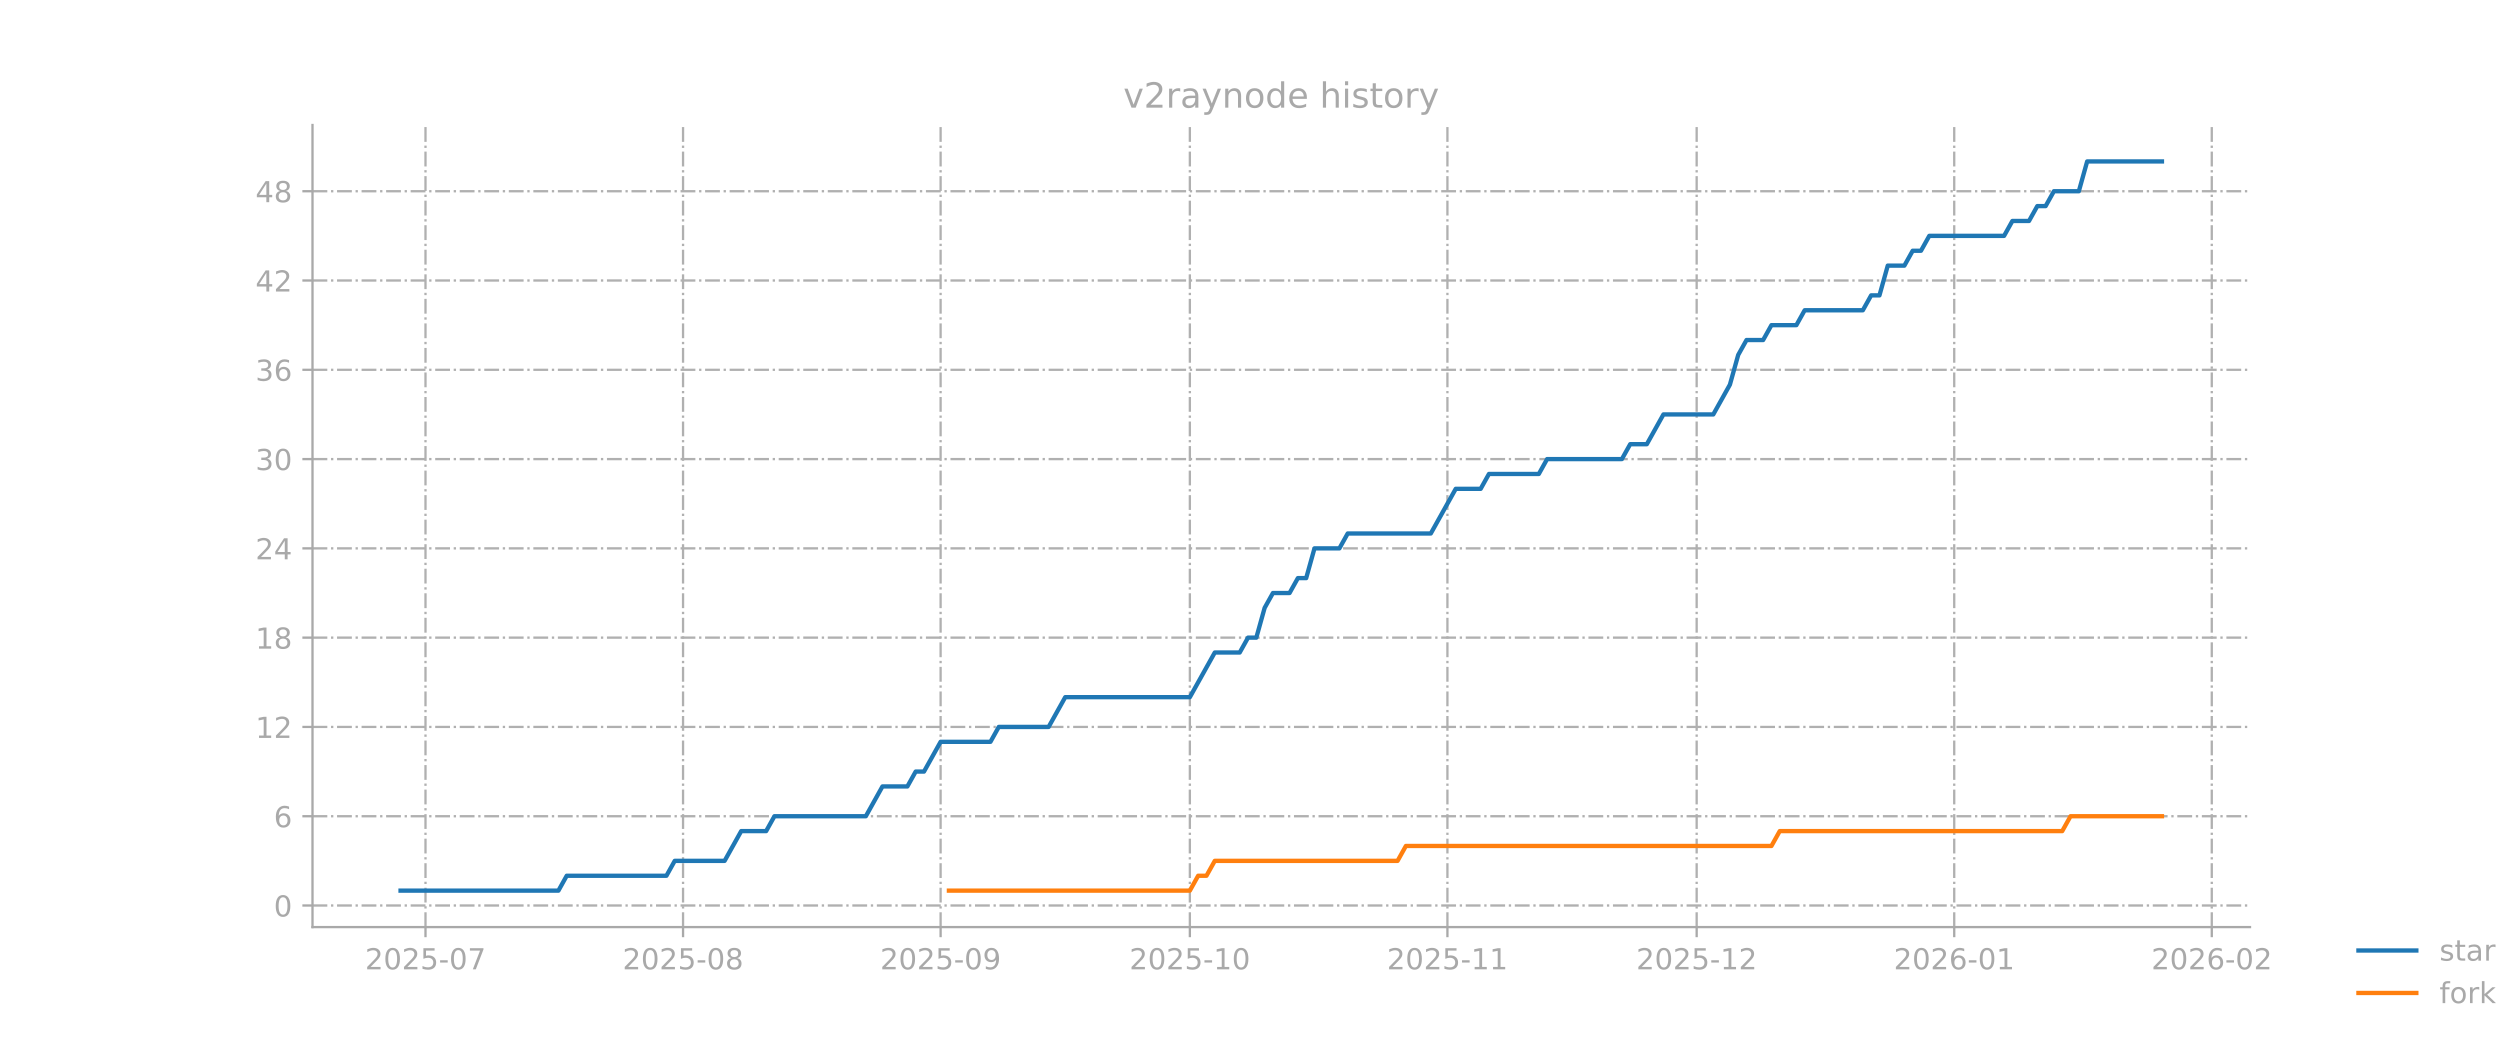
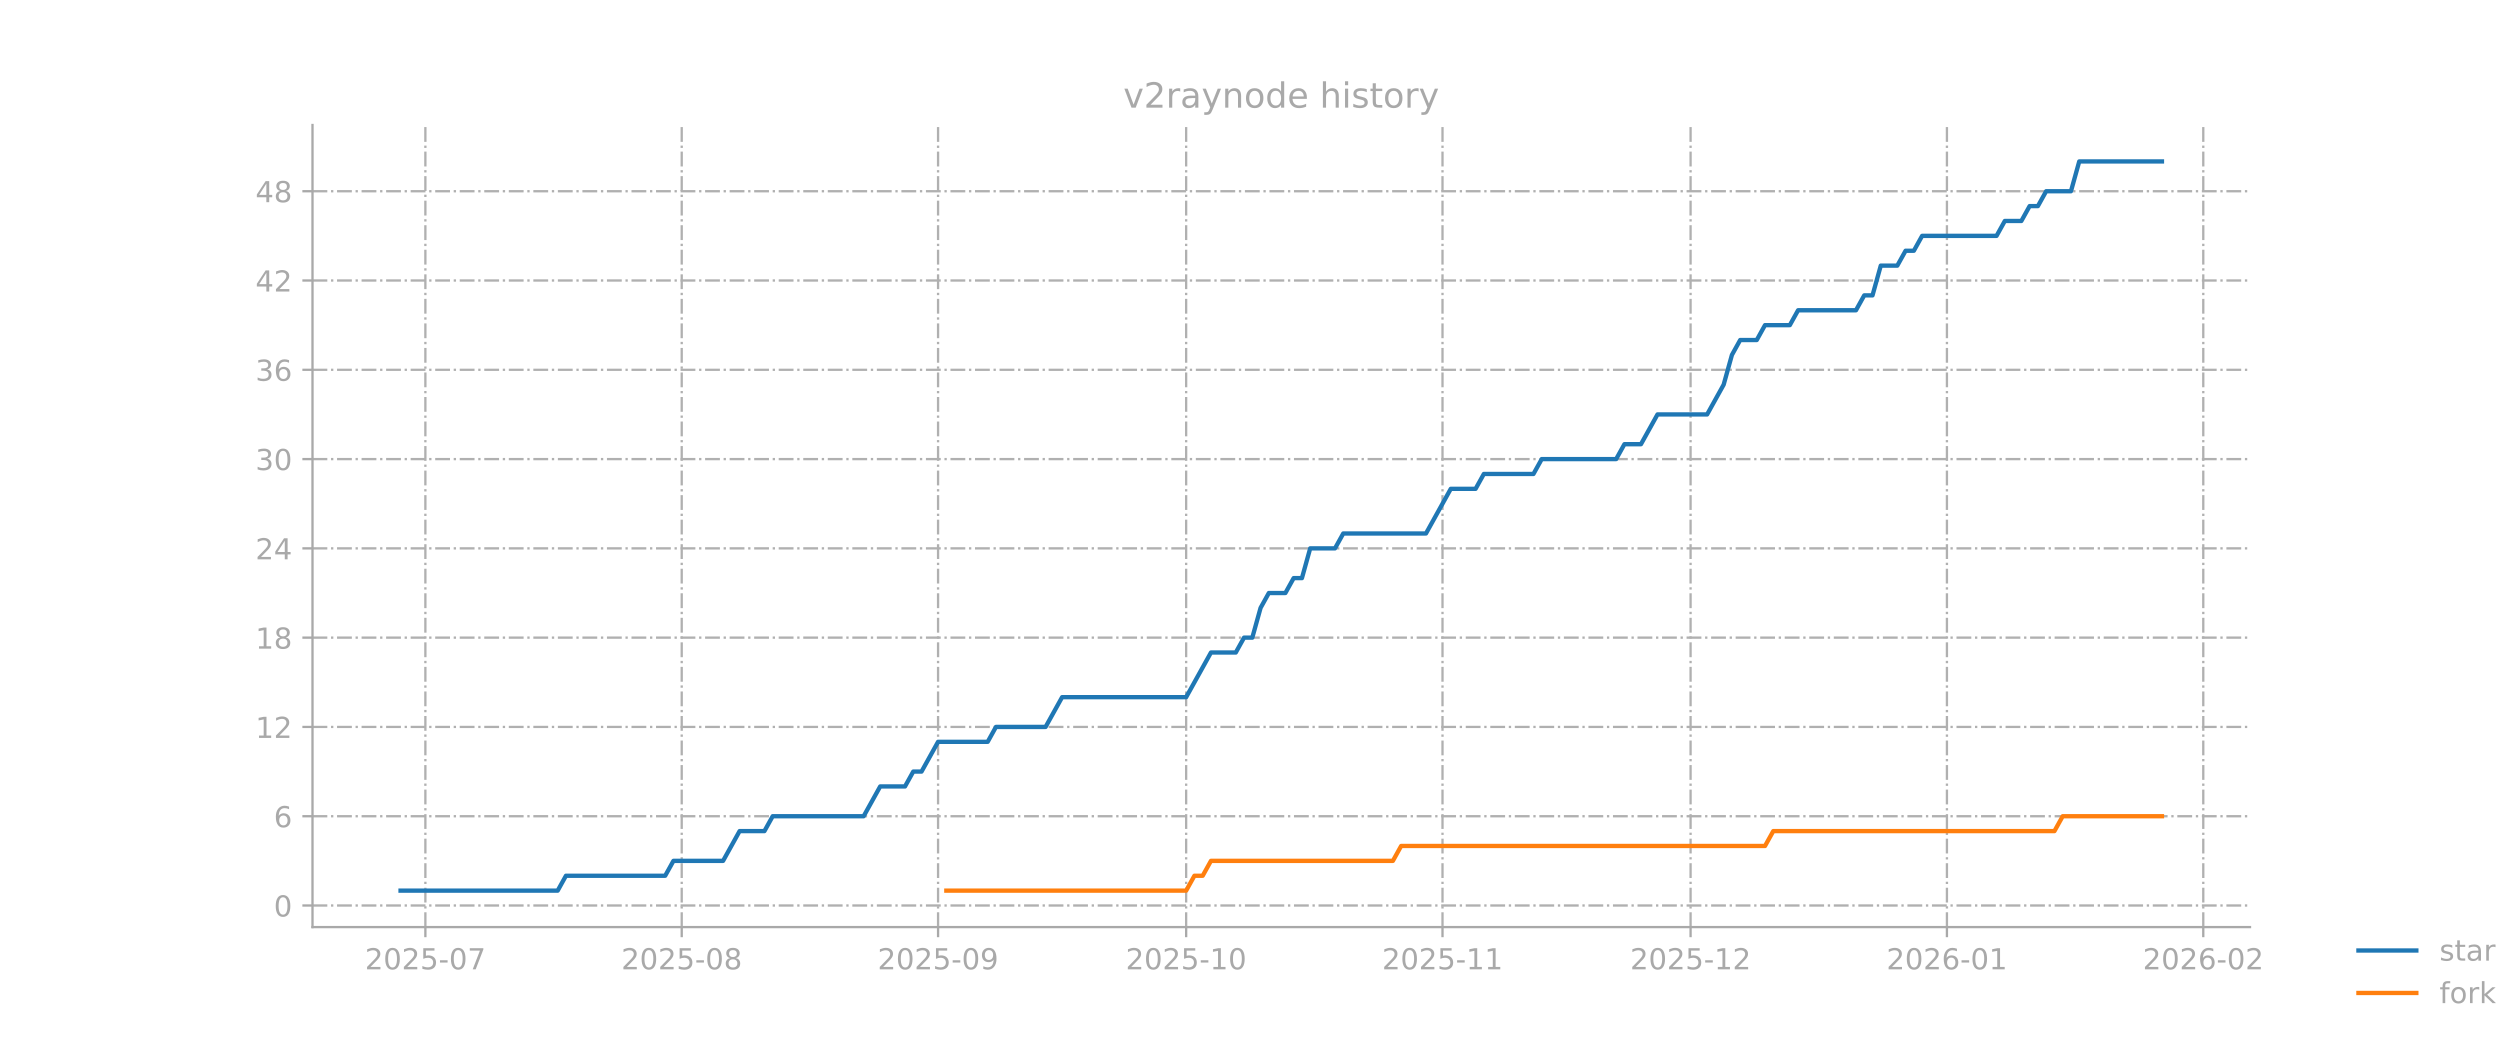
<svg xmlns="http://www.w3.org/2000/svg" xmlns:xlink="http://www.w3.org/1999/xlink" width="864pt" height="360pt" viewBox="0 0 864 360" version="1.1">
  <defs>
    <style type="text/css">*{stroke-linejoin: round; stroke-linecap: butt}</style>
  </defs>
  <g id="figure_1">
    <g id="patch_1">
      <path d="M 0 360  L 864 360  L 864 0  L 0 0  L 0 360  z " style="fill: none; opacity: 0" />
    </g>
    <g id="axes_1">
      <g id="patch_2">
        <path d="M 108 320.4  L 777.6 320.4  L 777.6 43.2  L 108 43.2  L 108 320.4  z " style="fill: none; opacity: 0" />
      </g>
      <g id="matplotlib.axis_1">
        <g id="xtick_1">
          <g id="line2d_1">
-             <path d="M 147.05 320.4  L 147.05 43.2  " clip-path="url(#p4dcc6ea245)" style="fill: none; stroke-dasharray: 5.12,1.28,0.8,1.28; stroke-dashoffset: 0; stroke: #b0b0b0; stroke-width: 0.8" />
+             <path d="M 147.01 320.4  L 147.01 43.2  " clip-path="url(#p8b93c2bab6)" style="fill: none; stroke-dasharray: 5.12,1.28,0.8,1.28; stroke-dashoffset: 0; stroke: #b0b0b0; stroke-width: 0.8" />
          </g>
          <g id="line2d_2">
            <defs>
-               <path id="m82a4018cd2" d="M 0 0  L 0 3.5  " style="stroke: #a9a9a9; stroke-width: 0.8" />
+               <path id="m528f2903f0" d="M 0 0  L 0 3.5  " style="stroke: #a9a9a9; stroke-width: 0.8" />
            </defs>
            <g>
-               <use xlink:href="#m82a4018cd2" x="147.05" y="320.4" style="fill: #a9a9a9; stroke: #a9a9a9; stroke-width: 0.8" />
+               <use xlink:href="#m528f2903f0" x="147.01" y="320.4" style="fill: #a9a9a9; stroke: #a9a9a9; stroke-width: 0.8" />
            </g>
          </g>
          <g id="text_1">
-             <g style="fill: #a9a9a9" transform="translate(126.159 334.9984) scale(0.1 -0.1)">
+             <g style="fill: #a9a9a9" transform="translate(126.1186 334.9984) scale(0.1 -0.1)">
              <defs>
                <path id="DejaVuSans-32" d="M 1228 531  L 3431 531  L 3431 0  L 469 0  L 469 531  Q 828 903 1448 1529  Q 2069 2156 2228 2338  Q 2531 2678 2651 2914  Q 2772 3150 2772 3378  Q 2772 3750 2511 3984  Q 2250 4219 1831 4219  Q 1534 4219 1204 4116  Q 875 4013 500 3803  L 500 4441  Q 881 4594 1212 4672  Q 1544 4750 1819 4750  Q 2544 4750 2975 4387  Q 3406 4025 3406 3419  Q 3406 3131 3298 2873  Q 3191 2616 2906 2266  Q 2828 2175 2409 1742  Q 1991 1309 1228 531  z " transform="scale(0.015625)" />
                <path id="DejaVuSans-30" d="M 2034 4250  Q 1547 4250 1301 3770  Q 1056 3291 1056 2328  Q 1056 1369 1301 889  Q 1547 409 2034 409  Q 2525 409 2770 889  Q 3016 1369 3016 2328  Q 3016 3291 2770 3770  Q 2525 4250 2034 4250  z M 2034 4750  Q 2819 4750 3233 4129  Q 3647 3509 3647 2328  Q 3647 1150 3233 529  Q 2819 -91 2034 -91  Q 1250 -91 836 529  Q 422 1150 422 2328  Q 422 3509 836 4129  Q 1250 4750 2034 4750  z " transform="scale(0.015625)" />
                <path id="DejaVuSans-35" d="M 691 4666  L 3169 4666  L 3169 4134  L 1269 4134  L 1269 2991  Q 1406 3038 1543 3061  Q 1681 3084 1819 3084  Q 2600 3084 3056 2656  Q 3513 2228 3513 1497  Q 3513 744 3044 326  Q 2575 -91 1722 -91  Q 1428 -91 1123 -41  Q 819 9 494 109  L 494 744  Q 775 591 1075 516  Q 1375 441 1709 441  Q 2250 441 2565 725  Q 2881 1009 2881 1497  Q 2881 1984 2565 2268  Q 2250 2553 1709 2553  Q 1456 2553 1204 2497  Q 953 2441 691 2322  L 691 4666  z " transform="scale(0.015625)" />
                <path id="DejaVuSans-2d" d="M 313 2009  L 1997 2009  L 1997 1497  L 313 1497  L 313 2009  z " transform="scale(0.015625)" />
                <path id="DejaVuSans-37" d="M 525 4666  L 3525 4666  L 3525 4397  L 1831 0  L 1172 0  L 2766 4134  L 525 4134  L 525 4666  z " transform="scale(0.015625)" />
              </defs>
              <use xlink:href="#DejaVuSans-32" />
              <use xlink:href="#DejaVuSans-30" transform="translate(63.62305 0)" />
              <use xlink:href="#DejaVuSans-32" transform="translate(127.2461 0)" />
              <use xlink:href="#DejaVuSans-35" transform="translate(190.8691 0)" />
              <use xlink:href="#DejaVuSans-2d" transform="translate(254.4922 0)" />
              <use xlink:href="#DejaVuSans-30" transform="translate(290.5762 0)" />
              <use xlink:href="#DejaVuSans-37" transform="translate(354.1992 0)" />
            </g>
          </g>
        </g>
        <g id="xtick_2">
          <g id="line2d_3">
-             <path d="M 236.062 320.4  L 236.062 43.2  " clip-path="url(#p4dcc6ea245)" style="fill: none; stroke-dasharray: 5.12,1.28,0.8,1.28; stroke-dashoffset: 0; stroke: #b0b0b0; stroke-width: 0.8" />
+             <path d="M 235.604 320.4  L 235.604 43.2  " clip-path="url(#p8b93c2bab6)" style="fill: none; stroke-dasharray: 5.12,1.28,0.8,1.28; stroke-dashoffset: 0; stroke: #b0b0b0; stroke-width: 0.8" />
          </g>
          <g id="line2d_4">
            <g>
-               <use xlink:href="#m82a4018cd2" x="236.062" y="320.4" style="fill: #a9a9a9; stroke: #a9a9a9; stroke-width: 0.8" />
+               <use xlink:href="#m528f2903f0" x="235.604" y="320.4" style="fill: #a9a9a9; stroke: #a9a9a9; stroke-width: 0.8" />
            </g>
          </g>
          <g id="text_2">
-             <g style="fill: #a9a9a9" transform="translate(215.171 334.9984) scale(0.1 -0.1)">
+             <g style="fill: #a9a9a9" transform="translate(214.7127 334.9984) scale(0.1 -0.1)">
              <defs>
                <path id="DejaVuSans-38" d="M 2034 2216  Q 1584 2216 1326 1975  Q 1069 1734 1069 1313  Q 1069 891 1326 650  Q 1584 409 2034 409  Q 2484 409 2743 651  Q 3003 894 3003 1313  Q 3003 1734 2745 1975  Q 2488 2216 2034 2216  z M 1403 2484  Q 997 2584 770 2862  Q 544 3141 544 3541  Q 544 4100 942 4425  Q 1341 4750 2034 4750  Q 2731 4750 3128 4425  Q 3525 4100 3525 3541  Q 3525 3141 3298 2862  Q 3072 2584 2669 2484  Q 3125 2378 3379 2068  Q 3634 1759 3634 1313  Q 3634 634 3220 271  Q 2806 -91 2034 -91  Q 1263 -91 848 271  Q 434 634 434 1313  Q 434 1759 690 2068  Q 947 2378 1403 2484  z M 1172 3481  Q 1172 3119 1398 2916  Q 1625 2713 2034 2713  Q 2441 2713 2670 2916  Q 2900 3119 2900 3481  Q 2900 3844 2670 4047  Q 2441 4250 2034 4250  Q 1625 4250 1398 4047  Q 1172 3844 1172 3481  z " transform="scale(0.015625)" />
              </defs>
              <use xlink:href="#DejaVuSans-32" />
              <use xlink:href="#DejaVuSans-30" transform="translate(63.62305 0)" />
              <use xlink:href="#DejaVuSans-32" transform="translate(127.2461 0)" />
              <use xlink:href="#DejaVuSans-35" transform="translate(190.8691 0)" />
              <use xlink:href="#DejaVuSans-2d" transform="translate(254.4922 0)" />
              <use xlink:href="#DejaVuSans-30" transform="translate(290.5762 0)" />
              <use xlink:href="#DejaVuSans-38" transform="translate(354.1992 0)" />
            </g>
          </g>
        </g>
        <g id="xtick_3">
          <g id="line2d_5">
-             <path d="M 325.074 320.4  L 325.074 43.2  " clip-path="url(#p4dcc6ea245)" style="fill: none; stroke-dasharray: 5.12,1.28,0.8,1.28; stroke-dashoffset: 0; stroke: #b0b0b0; stroke-width: 0.8" />
+             <path d="M 324.198 320.4  L 324.198 43.2  " clip-path="url(#p8b93c2bab6)" style="fill: none; stroke-dasharray: 5.12,1.28,0.8,1.28; stroke-dashoffset: 0; stroke: #b0b0b0; stroke-width: 0.8" />
          </g>
          <g id="line2d_6">
            <g>
-               <use xlink:href="#m82a4018cd2" x="325.074" y="320.4" style="fill: #a9a9a9; stroke: #a9a9a9; stroke-width: 0.8" />
+               <use xlink:href="#m528f2903f0" x="324.198" y="320.4" style="fill: #a9a9a9; stroke: #a9a9a9; stroke-width: 0.8" />
            </g>
          </g>
          <g id="text_3">
-             <g style="fill: #a9a9a9" transform="translate(304.183 334.9984) scale(0.1 -0.1)">
+             <g style="fill: #a9a9a9" transform="translate(303.3068 334.9984) scale(0.1 -0.1)">
              <defs>
                <path id="DejaVuSans-39" d="M 703 97  L 703 672  Q 941 559 1184 500  Q 1428 441 1663 441  Q 2288 441 2617 861  Q 2947 1281 2994 2138  Q 2813 1869 2534 1725  Q 2256 1581 1919 1581  Q 1219 1581 811 2004  Q 403 2428 403 3163  Q 403 3881 828 4315  Q 1253 4750 1959 4750  Q 2769 4750 3195 4129  Q 3622 3509 3622 2328  Q 3622 1225 3098 567  Q 2575 -91 1691 -91  Q 1453 -91 1209 -44  Q 966 3 703 97  z M 1959 2075  Q 2384 2075 2632 2365  Q 2881 2656 2881 3163  Q 2881 3666 2632 3958  Q 2384 4250 1959 4250  Q 1534 4250 1286 3958  Q 1038 3666 1038 3163  Q 1038 2656 1286 2365  Q 1534 2075 1959 2075  z " transform="scale(0.015625)" />
              </defs>
              <use xlink:href="#DejaVuSans-32" />
              <use xlink:href="#DejaVuSans-30" transform="translate(63.62305 0)" />
              <use xlink:href="#DejaVuSans-32" transform="translate(127.2461 0)" />
              <use xlink:href="#DejaVuSans-35" transform="translate(190.8691 0)" />
              <use xlink:href="#DejaVuSans-2d" transform="translate(254.4922 0)" />
              <use xlink:href="#DejaVuSans-30" transform="translate(290.5762 0)" />
              <use xlink:href="#DejaVuSans-39" transform="translate(354.1992 0)" />
            </g>
          </g>
        </g>
        <g id="xtick_4">
          <g id="line2d_7">
-             <path d="M 411.215 320.4  L 411.215 43.2  " clip-path="url(#p4dcc6ea245)" style="fill: none; stroke-dasharray: 5.12,1.28,0.8,1.28; stroke-dashoffset: 0; stroke: #b0b0b0; stroke-width: 0.8" />
+             <path d="M 409.934 320.4  L 409.934 43.2  " clip-path="url(#p8b93c2bab6)" style="fill: none; stroke-dasharray: 5.12,1.28,0.8,1.28; stroke-dashoffset: 0; stroke: #b0b0b0; stroke-width: 0.8" />
          </g>
          <g id="line2d_8">
            <g>
-               <use xlink:href="#m82a4018cd2" x="411.215" y="320.4" style="fill: #a9a9a9; stroke: #a9a9a9; stroke-width: 0.8" />
+               <use xlink:href="#m528f2903f0" x="409.934" y="320.4" style="fill: #a9a9a9; stroke: #a9a9a9; stroke-width: 0.8" />
            </g>
          </g>
          <g id="text_4">
-             <g style="fill: #a9a9a9" transform="translate(390.3237 334.9984) scale(0.1 -0.1)">
+             <g style="fill: #a9a9a9" transform="translate(389.043 334.9984) scale(0.1 -0.1)">
              <defs>
                <path id="DejaVuSans-31" d="M 794 531  L 1825 531  L 1825 4091  L 703 3866  L 703 4441  L 1819 4666  L 2450 4666  L 2450 531  L 3481 531  L 3481 0  L 794 0  L 794 531  z " transform="scale(0.015625)" />
              </defs>
              <use xlink:href="#DejaVuSans-32" />
              <use xlink:href="#DejaVuSans-30" transform="translate(63.62305 0)" />
              <use xlink:href="#DejaVuSans-32" transform="translate(127.2461 0)" />
              <use xlink:href="#DejaVuSans-35" transform="translate(190.8691 0)" />
              <use xlink:href="#DejaVuSans-2d" transform="translate(254.4922 0)" />
              <use xlink:href="#DejaVuSans-31" transform="translate(290.5762 0)" />
              <use xlink:href="#DejaVuSans-30" transform="translate(354.1992 0)" />
            </g>
          </g>
        </g>
        <g id="xtick_5">
          <g id="line2d_9">
-             <path d="M 500.227 320.4  L 500.227 43.2  " clip-path="url(#p4dcc6ea245)" style="fill: none; stroke-dasharray: 5.12,1.28,0.8,1.28; stroke-dashoffset: 0; stroke: #b0b0b0; stroke-width: 0.8" />
+             <path d="M 498.529 320.4  L 498.529 43.2  " clip-path="url(#p8b93c2bab6)" style="fill: none; stroke-dasharray: 5.12,1.28,0.8,1.28; stroke-dashoffset: 0; stroke: #b0b0b0; stroke-width: 0.8" />
          </g>
          <g id="line2d_10">
            <g>
-               <use xlink:href="#m82a4018cd2" x="500.227" y="320.4" style="fill: #a9a9a9; stroke: #a9a9a9; stroke-width: 0.8" />
+               <use xlink:href="#m528f2903f0" x="498.529" y="320.4" style="fill: #a9a9a9; stroke: #a9a9a9; stroke-width: 0.8" />
            </g>
          </g>
          <g id="text_5">
-             <g style="fill: #a9a9a9" transform="translate(479.3357 334.9984) scale(0.1 -0.1)">
+             <g style="fill: #a9a9a9" transform="translate(477.6371 334.9984) scale(0.1 -0.1)">
              <use xlink:href="#DejaVuSans-32" />
              <use xlink:href="#DejaVuSans-30" transform="translate(63.62305 0)" />
              <use xlink:href="#DejaVuSans-32" transform="translate(127.2461 0)" />
              <use xlink:href="#DejaVuSans-35" transform="translate(190.8691 0)" />
              <use xlink:href="#DejaVuSans-2d" transform="translate(254.4922 0)" />
              <use xlink:href="#DejaVuSans-31" transform="translate(290.5762 0)" />
              <use xlink:href="#DejaVuSans-31" transform="translate(354.1992 0)" />
            </g>
          </g>
        </g>
        <g id="xtick_6">
          <g id="line2d_11">
-             <path d="M 586.368 320.4  L 586.368 43.2  " clip-path="url(#p4dcc6ea245)" style="fill: none; stroke-dasharray: 5.12,1.28,0.8,1.28; stroke-dashoffset: 0; stroke: #b0b0b0; stroke-width: 0.8" />
+             <path d="M 584.265 320.4  L 584.265 43.2  " clip-path="url(#p8b93c2bab6)" style="fill: none; stroke-dasharray: 5.12,1.28,0.8,1.28; stroke-dashoffset: 0; stroke: #b0b0b0; stroke-width: 0.8" />
          </g>
          <g id="line2d_12">
            <g>
-               <use xlink:href="#m82a4018cd2" x="586.368" y="320.4" style="fill: #a9a9a9; stroke: #a9a9a9; stroke-width: 0.8" />
+               <use xlink:href="#m528f2903f0" x="584.265" y="320.4" style="fill: #a9a9a9; stroke: #a9a9a9; stroke-width: 0.8" />
            </g>
          </g>
          <g id="text_6">
-             <g style="fill: #a9a9a9" transform="translate(565.4763 334.9984) scale(0.1 -0.1)">
+             <g style="fill: #a9a9a9" transform="translate(563.3734 334.9984) scale(0.1 -0.1)">
              <use xlink:href="#DejaVuSans-32" />
              <use xlink:href="#DejaVuSans-30" transform="translate(63.62305 0)" />
              <use xlink:href="#DejaVuSans-32" transform="translate(127.2461 0)" />
              <use xlink:href="#DejaVuSans-35" transform="translate(190.8691 0)" />
              <use xlink:href="#DejaVuSans-2d" transform="translate(254.4922 0)" />
              <use xlink:href="#DejaVuSans-31" transform="translate(290.5762 0)" />
              <use xlink:href="#DejaVuSans-32" transform="translate(354.1992 0)" />
            </g>
          </g>
        </g>
        <g id="xtick_7">
          <g id="line2d_13">
-             <path d="M 675.38 320.4  L 675.38 43.2  " clip-path="url(#p4dcc6ea245)" style="fill: none; stroke-dasharray: 5.12,1.28,0.8,1.28; stroke-dashoffset: 0; stroke: #b0b0b0; stroke-width: 0.8" />
+             <path d="M 672.859 320.4  L 672.859 43.2  " clip-path="url(#p8b93c2bab6)" style="fill: none; stroke-dasharray: 5.12,1.28,0.8,1.28; stroke-dashoffset: 0; stroke: #b0b0b0; stroke-width: 0.8" />
          </g>
          <g id="line2d_14">
            <g>
-               <use xlink:href="#m82a4018cd2" x="675.38" y="320.4" style="fill: #a9a9a9; stroke: #a9a9a9; stroke-width: 0.8" />
+               <use xlink:href="#m528f2903f0" x="672.859" y="320.4" style="fill: #a9a9a9; stroke: #a9a9a9; stroke-width: 0.8" />
            </g>
          </g>
          <g id="text_7">
-             <g style="fill: #a9a9a9" transform="translate(654.4884 334.9984) scale(0.1 -0.1)">
+             <g style="fill: #a9a9a9" transform="translate(651.9675 334.9984) scale(0.1 -0.1)">
              <defs>
                <path id="DejaVuSans-36" d="M 2113 2584  Q 1688 2584 1439 2293  Q 1191 2003 1191 1497  Q 1191 994 1439 701  Q 1688 409 2113 409  Q 2538 409 2786 701  Q 3034 994 3034 1497  Q 3034 2003 2786 2293  Q 2538 2584 2113 2584  z M 3366 4563  L 3366 3988  Q 3128 4100 2886 4159  Q 2644 4219 2406 4219  Q 1781 4219 1451 3797  Q 1122 3375 1075 2522  Q 1259 2794 1537 2939  Q 1816 3084 2150 3084  Q 2853 3084 3261 2657  Q 3669 2231 3669 1497  Q 3669 778 3244 343  Q 2819 -91 2113 -91  Q 1303 -91 875 529  Q 447 1150 447 2328  Q 447 3434 972 4092  Q 1497 4750 2381 4750  Q 2619 4750 2861 4703  Q 3103 4656 3366 4563  z " transform="scale(0.015625)" />
              </defs>
              <use xlink:href="#DejaVuSans-32" />
              <use xlink:href="#DejaVuSans-30" transform="translate(63.62305 0)" />
              <use xlink:href="#DejaVuSans-32" transform="translate(127.2461 0)" />
              <use xlink:href="#DejaVuSans-36" transform="translate(190.8691 0)" />
              <use xlink:href="#DejaVuSans-2d" transform="translate(254.4922 0)" />
              <use xlink:href="#DejaVuSans-30" transform="translate(290.5762 0)" />
              <use xlink:href="#DejaVuSans-31" transform="translate(354.1992 0)" />
            </g>
          </g>
        </g>
        <g id="xtick_8">
          <g id="line2d_15">
-             <path d="M 764.392 320.4  L 764.392 43.2  " clip-path="url(#p4dcc6ea245)" style="fill: none; stroke-dasharray: 5.12,1.28,0.8,1.28; stroke-dashoffset: 0; stroke: #b0b0b0; stroke-width: 0.8" />
+             <path d="M 761.453 320.4  L 761.453 43.2  " clip-path="url(#p8b93c2bab6)" style="fill: none; stroke-dasharray: 5.12,1.28,0.8,1.28; stroke-dashoffset: 0; stroke: #b0b0b0; stroke-width: 0.8" />
          </g>
          <g id="line2d_16">
            <g>
-               <use xlink:href="#m82a4018cd2" x="764.392" y="320.4" style="fill: #a9a9a9; stroke: #a9a9a9; stroke-width: 0.8" />
+               <use xlink:href="#m528f2903f0" x="761.453" y="320.4" style="fill: #a9a9a9; stroke: #a9a9a9; stroke-width: 0.8" />
            </g>
          </g>
          <g id="text_8">
-             <g style="fill: #a9a9a9" transform="translate(743.5004 334.9984) scale(0.1 -0.1)">
+             <g style="fill: #a9a9a9" transform="translate(740.5616 334.9984) scale(0.1 -0.1)">
              <use xlink:href="#DejaVuSans-32" />
              <use xlink:href="#DejaVuSans-30" transform="translate(63.62305 0)" />
              <use xlink:href="#DejaVuSans-32" transform="translate(127.2461 0)" />
              <use xlink:href="#DejaVuSans-36" transform="translate(190.8691 0)" />
              <use xlink:href="#DejaVuSans-2d" transform="translate(254.4922 0)" />
              <use xlink:href="#DejaVuSans-30" transform="translate(290.5762 0)" />
              <use xlink:href="#DejaVuSans-32" transform="translate(354.1992 0)" />
            </g>
          </g>
        </g>
      </g>
      <g id="matplotlib.axis_2">
        <g id="ytick_1">
          <g id="line2d_17">
-             <path d="M 108 312.943  L 777.6 312.943  " clip-path="url(#p4dcc6ea245)" style="fill: none; stroke-dasharray: 5.12,1.28,0.8,1.28; stroke-dashoffset: 0; stroke: #b0b0b0; stroke-width: 0.8" />
+             <path d="M 108 312.943  L 777.6 312.943  " clip-path="url(#p8b93c2bab6)" style="fill: none; stroke-dasharray: 5.12,1.28,0.8,1.28; stroke-dashoffset: 0; stroke: #b0b0b0; stroke-width: 0.8" />
          </g>
          <g id="line2d_18">
            <defs>
-               <path id="m2a690c35ac" d="M 0 0  L -3.5 0  " style="stroke: #a9a9a9; stroke-width: 0.8" />
+               <path id="m05ca6f5f92" d="M 0 0  L -3.5 0  " style="stroke: #a9a9a9; stroke-width: 0.8" />
            </defs>
            <g>
-               <use xlink:href="#m2a690c35ac" x="108" y="312.943" style="fill: #a9a9a9; stroke: #a9a9a9; stroke-width: 0.8" />
+               <use xlink:href="#m05ca6f5f92" x="108" y="312.943" style="fill: #a9a9a9; stroke: #a9a9a9; stroke-width: 0.8" />
            </g>
          </g>
          <g id="text_9">
            <g style="fill: #a9a9a9" transform="translate(94.6375 316.7421) scale(0.1 -0.1)">
              <use xlink:href="#DejaVuSans-30" />
            </g>
          </g>
        </g>
        <g id="ytick_2">
          <g id="line2d_19">
-             <path d="M 108 282.086  L 777.6 282.086  " clip-path="url(#p4dcc6ea245)" style="fill: none; stroke-dasharray: 5.12,1.28,0.8,1.28; stroke-dashoffset: 0; stroke: #b0b0b0; stroke-width: 0.8" />
+             <path d="M 108 282.086  L 777.6 282.086  " clip-path="url(#p8b93c2bab6)" style="fill: none; stroke-dasharray: 5.12,1.28,0.8,1.28; stroke-dashoffset: 0; stroke: #b0b0b0; stroke-width: 0.8" />
          </g>
          <g id="line2d_20">
            <g>
-               <use xlink:href="#m2a690c35ac" x="108" y="282.086" style="fill: #a9a9a9; stroke: #a9a9a9; stroke-width: 0.8" />
+               <use xlink:href="#m05ca6f5f92" x="108" y="282.086" style="fill: #a9a9a9; stroke: #a9a9a9; stroke-width: 0.8" />
            </g>
          </g>
          <g id="text_10">
            <g style="fill: #a9a9a9" transform="translate(94.6375 285.8849) scale(0.1 -0.1)">
              <use xlink:href="#DejaVuSans-36" />
            </g>
          </g>
        </g>
        <g id="ytick_3">
          <g id="line2d_21">
-             <path d="M 108 251.229  L 777.6 251.229  " clip-path="url(#p4dcc6ea245)" style="fill: none; stroke-dasharray: 5.12,1.28,0.8,1.28; stroke-dashoffset: 0; stroke: #b0b0b0; stroke-width: 0.8" />
+             <path d="M 108 251.229  L 777.6 251.229  " clip-path="url(#p8b93c2bab6)" style="fill: none; stroke-dasharray: 5.12,1.28,0.8,1.28; stroke-dashoffset: 0; stroke: #b0b0b0; stroke-width: 0.8" />
          </g>
          <g id="line2d_22">
            <g>
-               <use xlink:href="#m2a690c35ac" x="108" y="251.229" style="fill: #a9a9a9; stroke: #a9a9a9; stroke-width: 0.8" />
+               <use xlink:href="#m05ca6f5f92" x="108" y="251.229" style="fill: #a9a9a9; stroke: #a9a9a9; stroke-width: 0.8" />
            </g>
          </g>
          <g id="text_11">
            <g style="fill: #a9a9a9" transform="translate(88.275 255.0278) scale(0.1 -0.1)">
              <use xlink:href="#DejaVuSans-31" />
              <use xlink:href="#DejaVuSans-32" transform="translate(63.62305 0)" />
            </g>
          </g>
        </g>
        <g id="ytick_4">
          <g id="line2d_23">
-             <path d="M 108 220.371  L 777.6 220.371  " clip-path="url(#p4dcc6ea245)" style="fill: none; stroke-dasharray: 5.12,1.28,0.8,1.28; stroke-dashoffset: 0; stroke: #b0b0b0; stroke-width: 0.8" />
+             <path d="M 108 220.371  L 777.6 220.371  " clip-path="url(#p8b93c2bab6)" style="fill: none; stroke-dasharray: 5.12,1.28,0.8,1.28; stroke-dashoffset: 0; stroke: #b0b0b0; stroke-width: 0.8" />
          </g>
          <g id="line2d_24">
            <g>
-               <use xlink:href="#m2a690c35ac" x="108" y="220.371" style="fill: #a9a9a9; stroke: #a9a9a9; stroke-width: 0.8" />
+               <use xlink:href="#m05ca6f5f92" x="108" y="220.371" style="fill: #a9a9a9; stroke: #a9a9a9; stroke-width: 0.8" />
            </g>
          </g>
          <g id="text_12">
            <g style="fill: #a9a9a9" transform="translate(88.275 224.1706) scale(0.1 -0.1)">
              <use xlink:href="#DejaVuSans-31" />
              <use xlink:href="#DejaVuSans-38" transform="translate(63.62305 0)" />
            </g>
          </g>
        </g>
        <g id="ytick_5">
          <g id="line2d_25">
-             <path d="M 108 189.514  L 777.6 189.514  " clip-path="url(#p4dcc6ea245)" style="fill: none; stroke-dasharray: 5.12,1.28,0.8,1.28; stroke-dashoffset: 0; stroke: #b0b0b0; stroke-width: 0.8" />
+             <path d="M 108 189.514  L 777.6 189.514  " clip-path="url(#p8b93c2bab6)" style="fill: none; stroke-dasharray: 5.12,1.28,0.8,1.28; stroke-dashoffset: 0; stroke: #b0b0b0; stroke-width: 0.8" />
          </g>
          <g id="line2d_26">
            <g>
-               <use xlink:href="#m2a690c35ac" x="108" y="189.514" style="fill: #a9a9a9; stroke: #a9a9a9; stroke-width: 0.8" />
+               <use xlink:href="#m05ca6f5f92" x="108" y="189.514" style="fill: #a9a9a9; stroke: #a9a9a9; stroke-width: 0.8" />
            </g>
          </g>
          <g id="text_13">
            <g style="fill: #a9a9a9" transform="translate(88.275 193.3135) scale(0.1 -0.1)">
              <defs>
                <path id="DejaVuSans-34" d="M 2419 4116  L 825 1625  L 2419 1625  L 2419 4116  z M 2253 4666  L 3047 4666  L 3047 1625  L 3713 1625  L 3713 1100  L 3047 1100  L 3047 0  L 2419 0  L 2419 1100  L 313 1100  L 313 1709  L 2253 4666  z " transform="scale(0.015625)" />
              </defs>
              <use xlink:href="#DejaVuSans-32" />
              <use xlink:href="#DejaVuSans-34" transform="translate(63.62305 0)" />
            </g>
          </g>
        </g>
        <g id="ytick_6">
          <g id="line2d_27">
-             <path d="M 108 158.657  L 777.6 158.657  " clip-path="url(#p4dcc6ea245)" style="fill: none; stroke-dasharray: 5.12,1.28,0.8,1.28; stroke-dashoffset: 0; stroke: #b0b0b0; stroke-width: 0.8" />
+             <path d="M 108 158.657  L 777.6 158.657  " clip-path="url(#p8b93c2bab6)" style="fill: none; stroke-dasharray: 5.12,1.28,0.8,1.28; stroke-dashoffset: 0; stroke: #b0b0b0; stroke-width: 0.8" />
          </g>
          <g id="line2d_28">
            <g>
-               <use xlink:href="#m2a690c35ac" x="108" y="158.657" style="fill: #a9a9a9; stroke: #a9a9a9; stroke-width: 0.8" />
+               <use xlink:href="#m05ca6f5f92" x="108" y="158.657" style="fill: #a9a9a9; stroke: #a9a9a9; stroke-width: 0.8" />
            </g>
          </g>
          <g id="text_14">
            <g style="fill: #a9a9a9" transform="translate(88.275 162.4564) scale(0.1 -0.1)">
              <defs>
                <path id="DejaVuSans-33" d="M 2597 2516  Q 3050 2419 3304 2112  Q 3559 1806 3559 1356  Q 3559 666 3084 287  Q 2609 -91 1734 -91  Q 1441 -91 1130 -33  Q 819 25 488 141  L 488 750  Q 750 597 1062 519  Q 1375 441 1716 441  Q 2309 441 2620 675  Q 2931 909 2931 1356  Q 2931 1769 2642 2001  Q 2353 2234 1838 2234  L 1294 2234  L 1294 2753  L 1863 2753  Q 2328 2753 2575 2939  Q 2822 3125 2822 3475  Q 2822 3834 2567 4026  Q 2313 4219 1838 4219  Q 1578 4219 1281 4162  Q 984 4106 628 3988  L 628 4550  Q 988 4650 1302 4700  Q 1616 4750 1894 4750  Q 2613 4750 3031 4423  Q 3450 4097 3450 3541  Q 3450 3153 3228 2886  Q 3006 2619 2597 2516  z " transform="scale(0.015625)" />
              </defs>
              <use xlink:href="#DejaVuSans-33" />
              <use xlink:href="#DejaVuSans-30" transform="translate(63.62305 0)" />
            </g>
          </g>
        </g>
        <g id="ytick_7">
          <g id="line2d_29">
-             <path d="M 108 127.8  L 777.6 127.8  " clip-path="url(#p4dcc6ea245)" style="fill: none; stroke-dasharray: 5.12,1.28,0.8,1.28; stroke-dashoffset: 0; stroke: #b0b0b0; stroke-width: 0.8" />
+             <path d="M 108 127.8  L 777.6 127.8  " clip-path="url(#p8b93c2bab6)" style="fill: none; stroke-dasharray: 5.12,1.28,0.8,1.28; stroke-dashoffset: 0; stroke: #b0b0b0; stroke-width: 0.8" />
          </g>
          <g id="line2d_30">
            <g>
-               <use xlink:href="#m2a690c35ac" x="108" y="127.8" style="fill: #a9a9a9; stroke: #a9a9a9; stroke-width: 0.8" />
+               <use xlink:href="#m05ca6f5f92" x="108" y="127.8" style="fill: #a9a9a9; stroke: #a9a9a9; stroke-width: 0.8" />
            </g>
          </g>
          <g id="text_15">
            <g style="fill: #a9a9a9" transform="translate(88.275 131.5992) scale(0.1 -0.1)">
              <use xlink:href="#DejaVuSans-33" />
              <use xlink:href="#DejaVuSans-36" transform="translate(63.62305 0)" />
            </g>
          </g>
        </g>
        <g id="ytick_8">
          <g id="line2d_31">
-             <path d="M 108 96.943  L 777.6 96.943  " clip-path="url(#p4dcc6ea245)" style="fill: none; stroke-dasharray: 5.12,1.28,0.8,1.28; stroke-dashoffset: 0; stroke: #b0b0b0; stroke-width: 0.8" />
+             <path d="M 108 96.943  L 777.6 96.943  " clip-path="url(#p8b93c2bab6)" style="fill: none; stroke-dasharray: 5.12,1.28,0.8,1.28; stroke-dashoffset: 0; stroke: #b0b0b0; stroke-width: 0.8" />
          </g>
          <g id="line2d_32">
            <g>
-               <use xlink:href="#m2a690c35ac" x="108" y="96.943" style="fill: #a9a9a9; stroke: #a9a9a9; stroke-width: 0.8" />
+               <use xlink:href="#m05ca6f5f92" x="108" y="96.943" style="fill: #a9a9a9; stroke: #a9a9a9; stroke-width: 0.8" />
            </g>
          </g>
          <g id="text_16">
            <g style="fill: #a9a9a9" transform="translate(88.275 100.7421) scale(0.1 -0.1)">
              <use xlink:href="#DejaVuSans-34" />
              <use xlink:href="#DejaVuSans-32" transform="translate(63.62305 0)" />
            </g>
          </g>
        </g>
        <g id="ytick_9">
          <g id="line2d_33">
-             <path d="M 108 66.086  L 777.6 66.086  " clip-path="url(#p4dcc6ea245)" style="fill: none; stroke-dasharray: 5.12,1.28,0.8,1.28; stroke-dashoffset: 0; stroke: #b0b0b0; stroke-width: 0.8" />
+             <path d="M 108 66.086  L 777.6 66.086  " clip-path="url(#p8b93c2bab6)" style="fill: none; stroke-dasharray: 5.12,1.28,0.8,1.28; stroke-dashoffset: 0; stroke: #b0b0b0; stroke-width: 0.8" />
          </g>
          <g id="line2d_34">
            <g>
-               <use xlink:href="#m2a690c35ac" x="108" y="66.086" style="fill: #a9a9a9; stroke: #a9a9a9; stroke-width: 0.8" />
+               <use xlink:href="#m05ca6f5f92" x="108" y="66.086" style="fill: #a9a9a9; stroke: #a9a9a9; stroke-width: 0.8" />
            </g>
          </g>
          <g id="text_17">
            <g style="fill: #a9a9a9" transform="translate(88.275 69.88493) scale(0.1 -0.1)">
              <use xlink:href="#DejaVuSans-34" />
              <use xlink:href="#DejaVuSans-38" transform="translate(63.62305 0)" />
            </g>
          </g>
        </g>
      </g>
      <g id="line2d_35">
-         <path d="M 138.436 307.8  L 192.992 307.8  L 195.863 302.657  L 230.32 302.657  L 233.191 297.514  L 250.419 297.514  L 256.162 287.229  L 264.776 287.229  L 267.647 282.086  L 299.232 282.086  L 304.975 271.8  L 313.589 271.8  L 316.46 266.657  L 319.332 266.657  L 325.074 256.371  L 342.303 256.371  L 345.174 251.229  L 362.402 251.229  L 368.145 240.943  L 411.215 240.943  L 419.829 225.514  L 428.443 225.514  L 431.315 220.371  L 434.186 220.371  L 437.057 210.086  L 439.929 204.943  L 445.671 204.943  L 448.543 199.8  L 451.414 199.8  L 454.285 189.514  L 462.899 189.514  L 465.771 184.371  L 494.484 184.371  L 503.098 168.943  L 511.713 168.943  L 514.584 163.8  L 531.812 163.8  L 534.683 158.657  L 560.526 158.657  L 563.397 153.514  L 569.14 153.514  L 574.882 143.229  L 592.11 143.229  L 597.853 132.943  L 600.725 122.657  L 603.596 117.514  L 609.339 117.514  L 612.21 112.371  L 620.824 112.371  L 623.695 107.229  L 643.795 107.229  L 646.666 102.086  L 649.538 102.086  L 652.409 91.8  L 658.152 91.8  L 661.023 86.657  L 663.894 86.657  L 666.766 81.514  L 692.608 81.514  L 695.479 76.371  L 701.222 76.371  L 704.093 71.229  L 706.965 71.229  L 709.836 66.086  L 718.45 66.086  L 721.321 55.8  L 747.164 55.8  L 747.164 55.8  " clip-path="url(#p4dcc6ea245)" style="fill: none; stroke: #1f77b4; stroke-width: 1.5; stroke-linecap: square" />
+         <path d="M 138.436 307.8  L 192.736 307.8  L 195.594 302.657  L 229.888 302.657  L 232.746 297.514  L 249.893 297.514  L 255.609 287.229  L 264.183 287.229  L 267.041 282.086  L 298.477 282.086  L 304.193 271.8  L 312.767 271.8  L 315.625 266.657  L 318.482 266.657  L 324.198 256.371  L 341.345 256.371  L 344.203 251.229  L 361.351 251.229  L 367.066 240.943  L 409.934 240.943  L 418.508 225.514  L 427.082 225.514  L 429.94 220.371  L 432.797 220.371  L 435.655 210.086  L 438.513 204.943  L 444.229 204.943  L 447.087 199.8  L 449.945 199.8  L 452.803 189.514  L 461.376 189.514  L 464.234 184.371  L 492.813 184.371  L 501.386 168.943  L 509.96 168.943  L 512.818 163.8  L 529.965 163.8  L 532.823 158.657  L 558.544 158.657  L 561.402 153.514  L 567.118 153.514  L 572.833 143.229  L 589.981 143.229  L 595.696 132.943  L 598.554 122.657  L 601.412 117.514  L 607.128 117.514  L 609.986 112.371  L 618.559 112.371  L 621.417 107.229  L 641.422 107.229  L 644.28 102.086  L 647.138 102.086  L 649.996 91.8  L 655.712 91.8  L 658.57 86.657  L 661.427 86.657  L 664.285 81.514  L 690.006 81.514  L 692.864 76.371  L 698.58 76.371  L 701.438 71.229  L 704.296 71.229  L 707.153 66.086  L 715.727 66.086  L 718.585 55.8  L 747.164 55.8  L 747.164 55.8  " clip-path="url(#p8b93c2bab6)" style="fill: none; stroke: #1f77b4; stroke-width: 1.5; stroke-linecap: square" />
      </g>
      <g id="line2d_36">
-         <path d="M 327.946 307.8  L 411.215 307.8  L 414.086 302.657  L 416.958 302.657  L 419.829 297.514  L 482.999 297.514  L 485.87 292.371  L 612.21 292.371  L 615.081 287.229  L 712.707 287.229  L 715.579 282.086  L 747.164 282.086  L 747.164 282.086  " clip-path="url(#p4dcc6ea245)" style="fill: none; stroke: #ff7f0e; stroke-width: 1.5; stroke-linecap: square" />
+         <path d="M 327.056 307.8  L 409.934 307.8  L 412.792 302.657  L 415.65 302.657  L 418.508 297.514  L 481.381 297.514  L 484.239 292.371  L 609.986 292.371  L 612.844 287.229  L 710.011 287.229  L 712.869 282.086  L 747.164 282.086  L 747.164 282.086  " clip-path="url(#p8b93c2bab6)" style="fill: none; stroke: #ff7f0e; stroke-width: 1.5; stroke-linecap: square" />
      </g>
      <g id="patch_3">
        <path d="M 108 320.4  L 108 43.2  " style="fill: none; stroke: #a9a9a9; stroke-width: 0.8; stroke-linejoin: miter; stroke-linecap: square" />
      </g>
      <g id="patch_4">
        <path d="M 777.6 320.4  L 777.6 43.2  " style="fill: none" />
      </g>
      <g id="patch_5">
        <path d="M 108 320.4  L 777.6 320.4  " style="fill: none; stroke: #a9a9a9; stroke-width: 0.8; stroke-linejoin: miter; stroke-linecap: square" />
      </g>
      <g id="patch_6">
        <path d="M 108 43.2  L 777.6 43.2  " style="fill: none" />
      </g>
      <g id="text_18">
        <g style="fill: #a9a9a9" transform="translate(388.2188 37.2) scale(0.12 -0.12)">
          <defs>
            <path id="DejaVuSans-76" d="M 191 3500  L 800 3500  L 1894 563  L 2988 3500  L 3597 3500  L 2284 0  L 1503 0  L 191 3500  z " transform="scale(0.015625)" />
            <path id="DejaVuSans-72" d="M 2631 2963  Q 2534 3019 2420 3045  Q 2306 3072 2169 3072  Q 1681 3072 1420 2755  Q 1159 2438 1159 1844  L 1159 0  L 581 0  L 581 3500  L 1159 3500  L 1159 2956  Q 1341 3275 1631 3429  Q 1922 3584 2338 3584  Q 2397 3584 2469 3576  Q 2541 3569 2628 3553  L 2631 2963  z " transform="scale(0.015625)" />
            <path id="DejaVuSans-61" d="M 2194 1759  Q 1497 1759 1228 1600  Q 959 1441 959 1056  Q 959 750 1161 570  Q 1363 391 1709 391  Q 2188 391 2477 730  Q 2766 1069 2766 1631  L 2766 1759  L 2194 1759  z M 3341 1997  L 3341 0  L 2766 0  L 2766 531  Q 2569 213 2275 61  Q 1981 -91 1556 -91  Q 1019 -91 701 211  Q 384 513 384 1019  Q 384 1609 779 1909  Q 1175 2209 1959 2209  L 2766 2209  L 2766 2266  Q 2766 2663 2505 2880  Q 2244 3097 1772 3097  Q 1472 3097 1187 3025  Q 903 2953 641 2809  L 641 3341  Q 956 3463 1253 3523  Q 1550 3584 1831 3584  Q 2591 3584 2966 3190  Q 3341 2797 3341 1997  z " transform="scale(0.015625)" />
            <path id="DejaVuSans-79" d="M 2059 -325  Q 1816 -950 1584 -1140  Q 1353 -1331 966 -1331  L 506 -1331  L 506 -850  L 844 -850  Q 1081 -850 1212 -737  Q 1344 -625 1503 -206  L 1606 56  L 191 3500  L 800 3500  L 1894 763  L 2988 3500  L 3597 3500  L 2059 -325  z " transform="scale(0.015625)" />
            <path id="DejaVuSans-6e" d="M 3513 2113  L 3513 0  L 2938 0  L 2938 2094  Q 2938 2591 2744 2837  Q 2550 3084 2163 3084  Q 1697 3084 1428 2787  Q 1159 2491 1159 1978  L 1159 0  L 581 0  L 581 3500  L 1159 3500  L 1159 2956  Q 1366 3272 1645 3428  Q 1925 3584 2291 3584  Q 2894 3584 3203 3211  Q 3513 2838 3513 2113  z " transform="scale(0.015625)" />
            <path id="DejaVuSans-6f" d="M 1959 3097  Q 1497 3097 1228 2736  Q 959 2375 959 1747  Q 959 1119 1226 758  Q 1494 397 1959 397  Q 2419 397 2687 759  Q 2956 1122 2956 1747  Q 2956 2369 2687 2733  Q 2419 3097 1959 3097  z M 1959 3584  Q 2709 3584 3137 3096  Q 3566 2609 3566 1747  Q 3566 888 3137 398  Q 2709 -91 1959 -91  Q 1206 -91 779 398  Q 353 888 353 1747  Q 353 2609 779 3096  Q 1206 3584 1959 3584  z " transform="scale(0.015625)" />
            <path id="DejaVuSans-64" d="M 2906 2969  L 2906 4863  L 3481 4863  L 3481 0  L 2906 0  L 2906 525  Q 2725 213 2448 61  Q 2172 -91 1784 -91  Q 1150 -91 751 415  Q 353 922 353 1747  Q 353 2572 751 3078  Q 1150 3584 1784 3584  Q 2172 3584 2448 3432  Q 2725 3281 2906 2969  z M 947 1747  Q 947 1113 1208 752  Q 1469 391 1925 391  Q 2381 391 2643 752  Q 2906 1113 2906 1747  Q 2906 2381 2643 2742  Q 2381 3103 1925 3103  Q 1469 3103 1208 2742  Q 947 2381 947 1747  z " transform="scale(0.015625)" />
            <path id="DejaVuSans-65" d="M 3597 1894  L 3597 1613  L 953 1613  Q 991 1019 1311 708  Q 1631 397 2203 397  Q 2534 397 2845 478  Q 3156 559 3463 722  L 3463 178  Q 3153 47 2828 -22  Q 2503 -91 2169 -91  Q 1331 -91 842 396  Q 353 884 353 1716  Q 353 2575 817 3079  Q 1281 3584 2069 3584  Q 2775 3584 3186 3129  Q 3597 2675 3597 1894  z M 3022 2063  Q 3016 2534 2758 2815  Q 2500 3097 2075 3097  Q 1594 3097 1305 2825  Q 1016 2553 972 2059  L 3022 2063  z " transform="scale(0.015625)" />
            <path id="DejaVuSans-20" transform="scale(0.015625)" />
            <path id="DejaVuSans-68" d="M 3513 2113  L 3513 0  L 2938 0  L 2938 2094  Q 2938 2591 2744 2837  Q 2550 3084 2163 3084  Q 1697 3084 1428 2787  Q 1159 2491 1159 1978  L 1159 0  L 581 0  L 581 4863  L 1159 4863  L 1159 2956  Q 1366 3272 1645 3428  Q 1925 3584 2291 3584  Q 2894 3584 3203 3211  Q 3513 2838 3513 2113  z " transform="scale(0.015625)" />
            <path id="DejaVuSans-69" d="M 603 3500  L 1178 3500  L 1178 0  L 603 0  L 603 3500  z M 603 4863  L 1178 4863  L 1178 4134  L 603 4134  L 603 4863  z " transform="scale(0.015625)" />
            <path id="DejaVuSans-73" d="M 2834 3397  L 2834 2853  Q 2591 2978 2328 3040  Q 2066 3103 1784 3103  Q 1356 3103 1142 2972  Q 928 2841 928 2578  Q 928 2378 1081 2264  Q 1234 2150 1697 2047  L 1894 2003  Q 2506 1872 2764 1633  Q 3022 1394 3022 966  Q 3022 478 2636 193  Q 2250 -91 1575 -91  Q 1294 -91 989 -36  Q 684 19 347 128  L 347 722  Q 666 556 975 473  Q 1284 391 1588 391  Q 1994 391 2212 530  Q 2431 669 2431 922  Q 2431 1156 2273 1281  Q 2116 1406 1581 1522  L 1381 1569  Q 847 1681 609 1914  Q 372 2147 372 2553  Q 372 3047 722 3315  Q 1072 3584 1716 3584  Q 2034 3584 2315 3537  Q 2597 3491 2834 3397  z " transform="scale(0.015625)" />
            <path id="DejaVuSans-74" d="M 1172 4494  L 1172 3500  L 2356 3500  L 2356 3053  L 1172 3053  L 1172 1153  Q 1172 725 1289 603  Q 1406 481 1766 481  L 2356 481  L 2356 0  L 1766 0  Q 1100 0 847 248  Q 594 497 594 1153  L 594 3053  L 172 3053  L 172 3500  L 594 3500  L 594 4494  L 1172 4494  z " transform="scale(0.015625)" />
          </defs>
          <use xlink:href="#DejaVuSans-76" />
          <use xlink:href="#DejaVuSans-32" transform="translate(59.17969 0)" />
          <use xlink:href="#DejaVuSans-72" transform="translate(122.8027 0)" />
          <use xlink:href="#DejaVuSans-61" transform="translate(163.916 0)" />
          <use xlink:href="#DejaVuSans-79" transform="translate(225.1953 0)" />
          <use xlink:href="#DejaVuSans-6e" transform="translate(284.375 0)" />
          <use xlink:href="#DejaVuSans-6f" transform="translate(347.7539 0)" />
          <use xlink:href="#DejaVuSans-64" transform="translate(408.9355 0)" />
          <use xlink:href="#DejaVuSans-65" transform="translate(472.4121 0)" />
          <use xlink:href="#DejaVuSans-20" transform="translate(533.9355 0)" />
          <use xlink:href="#DejaVuSans-68" transform="translate(565.7227 0)" />
          <use xlink:href="#DejaVuSans-69" transform="translate(629.1016 0)" />
          <use xlink:href="#DejaVuSans-73" transform="translate(656.8848 0)" />
          <use xlink:href="#DejaVuSans-74" transform="translate(708.9844 0)" />
          <use xlink:href="#DejaVuSans-6f" transform="translate(748.1934 0)" />
          <use xlink:href="#DejaVuSans-72" transform="translate(809.375 0)" />
          <use xlink:href="#DejaVuSans-79" transform="translate(850.4883 0)" />
        </g>
      </g>
      <g id="legend_1">
        <g id="line2d_37">
          <path d="M 815.08 328.498  L 825.08 328.498  L 835.08 328.498  " style="fill: none; stroke: #1f77b4; stroke-width: 1.5; stroke-linecap: square" />
        </g>
        <g id="text_19">
          <g style="fill: #a9a9a9" transform="translate(843.08 331.9984) scale(0.1 -0.1)">
            <use xlink:href="#DejaVuSans-73" />
            <use xlink:href="#DejaVuSans-74" transform="translate(52.09961 0)" />
            <use xlink:href="#DejaVuSans-61" transform="translate(91.30859 0)" />
            <use xlink:href="#DejaVuSans-72" transform="translate(152.5879 0)" />
          </g>
        </g>
        <g id="line2d_38">
          <path d="M 815.08 343.177  L 825.08 343.177  L 835.08 343.177  " style="fill: none; stroke: #ff7f0e; stroke-width: 1.5; stroke-linecap: square" />
        </g>
        <g id="text_20">
          <g style="fill: #a9a9a9" transform="translate(843.08 346.6766) scale(0.1 -0.1)">
            <defs>
              <path id="DejaVuSans-66" d="M 2375 4863  L 2375 4384  L 1825 4384  Q 1516 4384 1395 4259  Q 1275 4134 1275 3809  L 1275 3500  L 2222 3500  L 2222 3053  L 1275 3053  L 1275 0  L 697 0  L 697 3053  L 147 3053  L 147 3500  L 697 3500  L 697 3744  Q 697 4328 969 4595  Q 1241 4863 1831 4863  L 2375 4863  z " transform="scale(0.015625)" />
              <path id="DejaVuSans-6b" d="M 581 4863  L 1159 4863  L 1159 1991  L 2875 3500  L 3609 3500  L 1753 1863  L 3688 0  L 2938 0  L 1159 1709  L 1159 0  L 581 0  L 581 4863  z " transform="scale(0.015625)" />
            </defs>
            <use xlink:href="#DejaVuSans-66" />
            <use xlink:href="#DejaVuSans-6f" transform="translate(35.20508 0)" />
            <use xlink:href="#DejaVuSans-72" transform="translate(96.38672 0)" />
            <use xlink:href="#DejaVuSans-6b" transform="translate(137.5 0)" />
          </g>
        </g>
      </g>
    </g>
  </g>
  <defs>
-     <clipPath id="p4dcc6ea245">
+     <clipPath id="p8b93c2bab6">
      <rect x="108" y="43.2" width="669.6" height="277.2" />
    </clipPath>
  </defs>
</svg>
